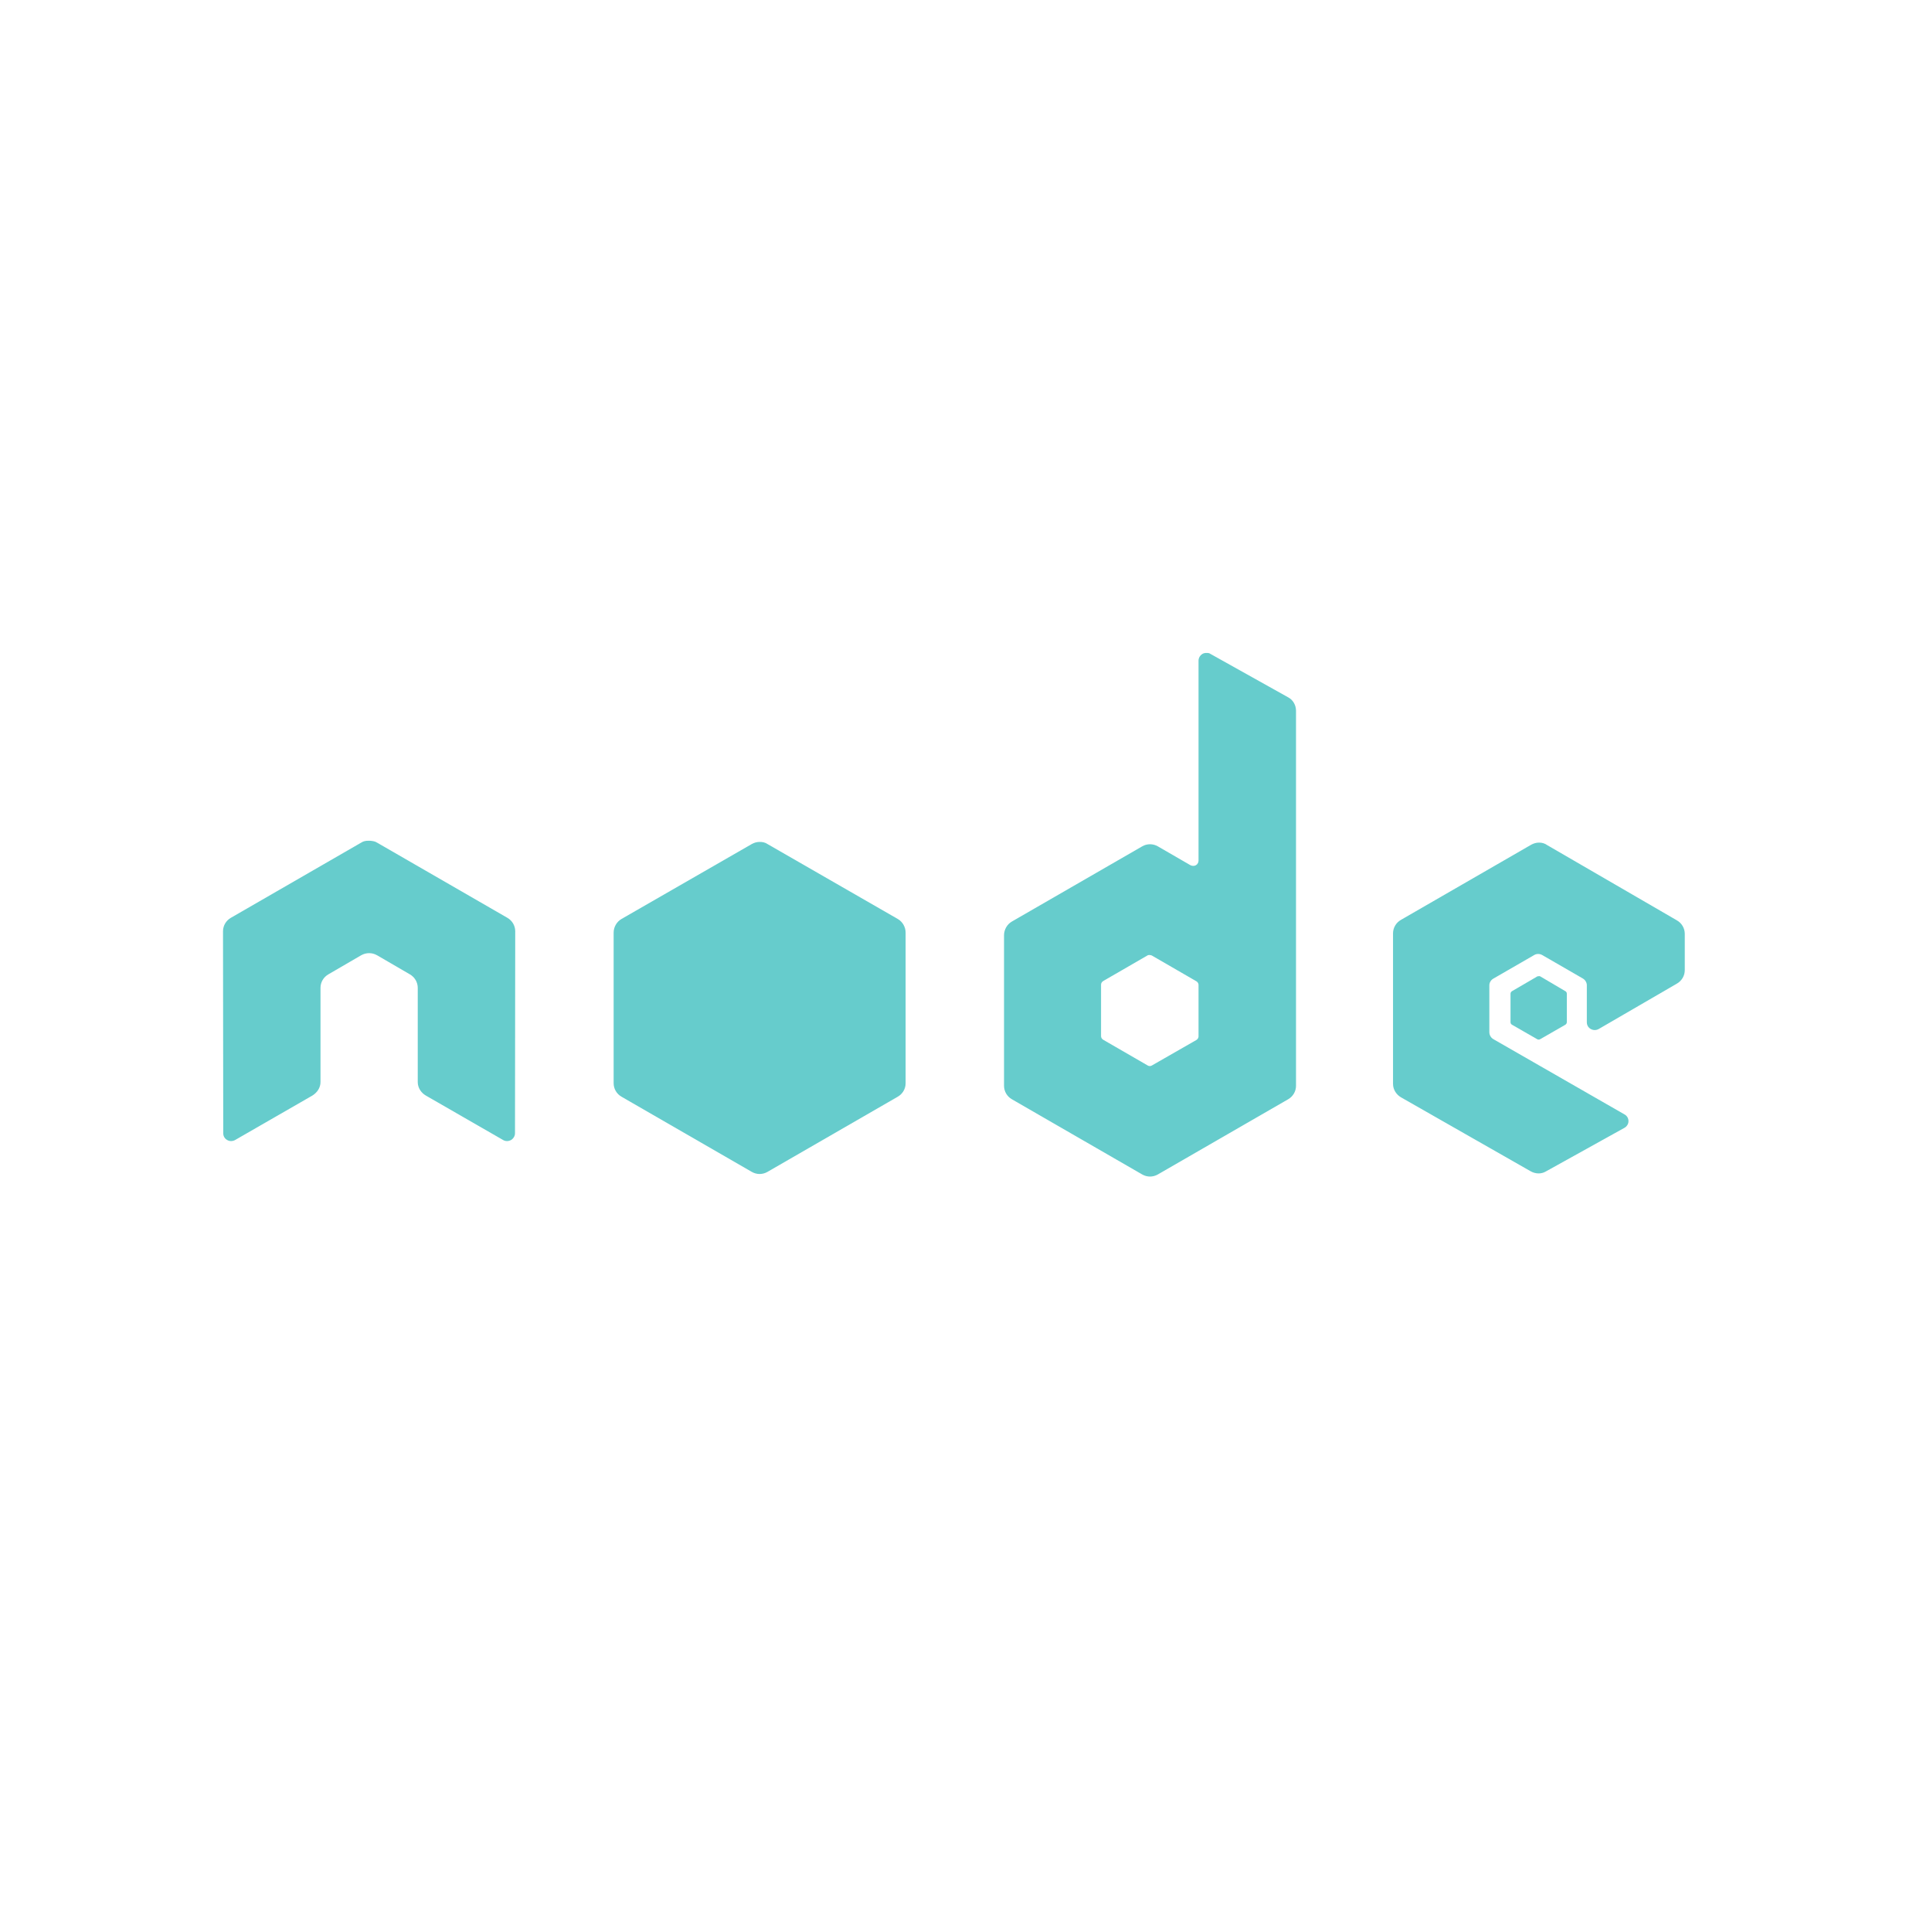
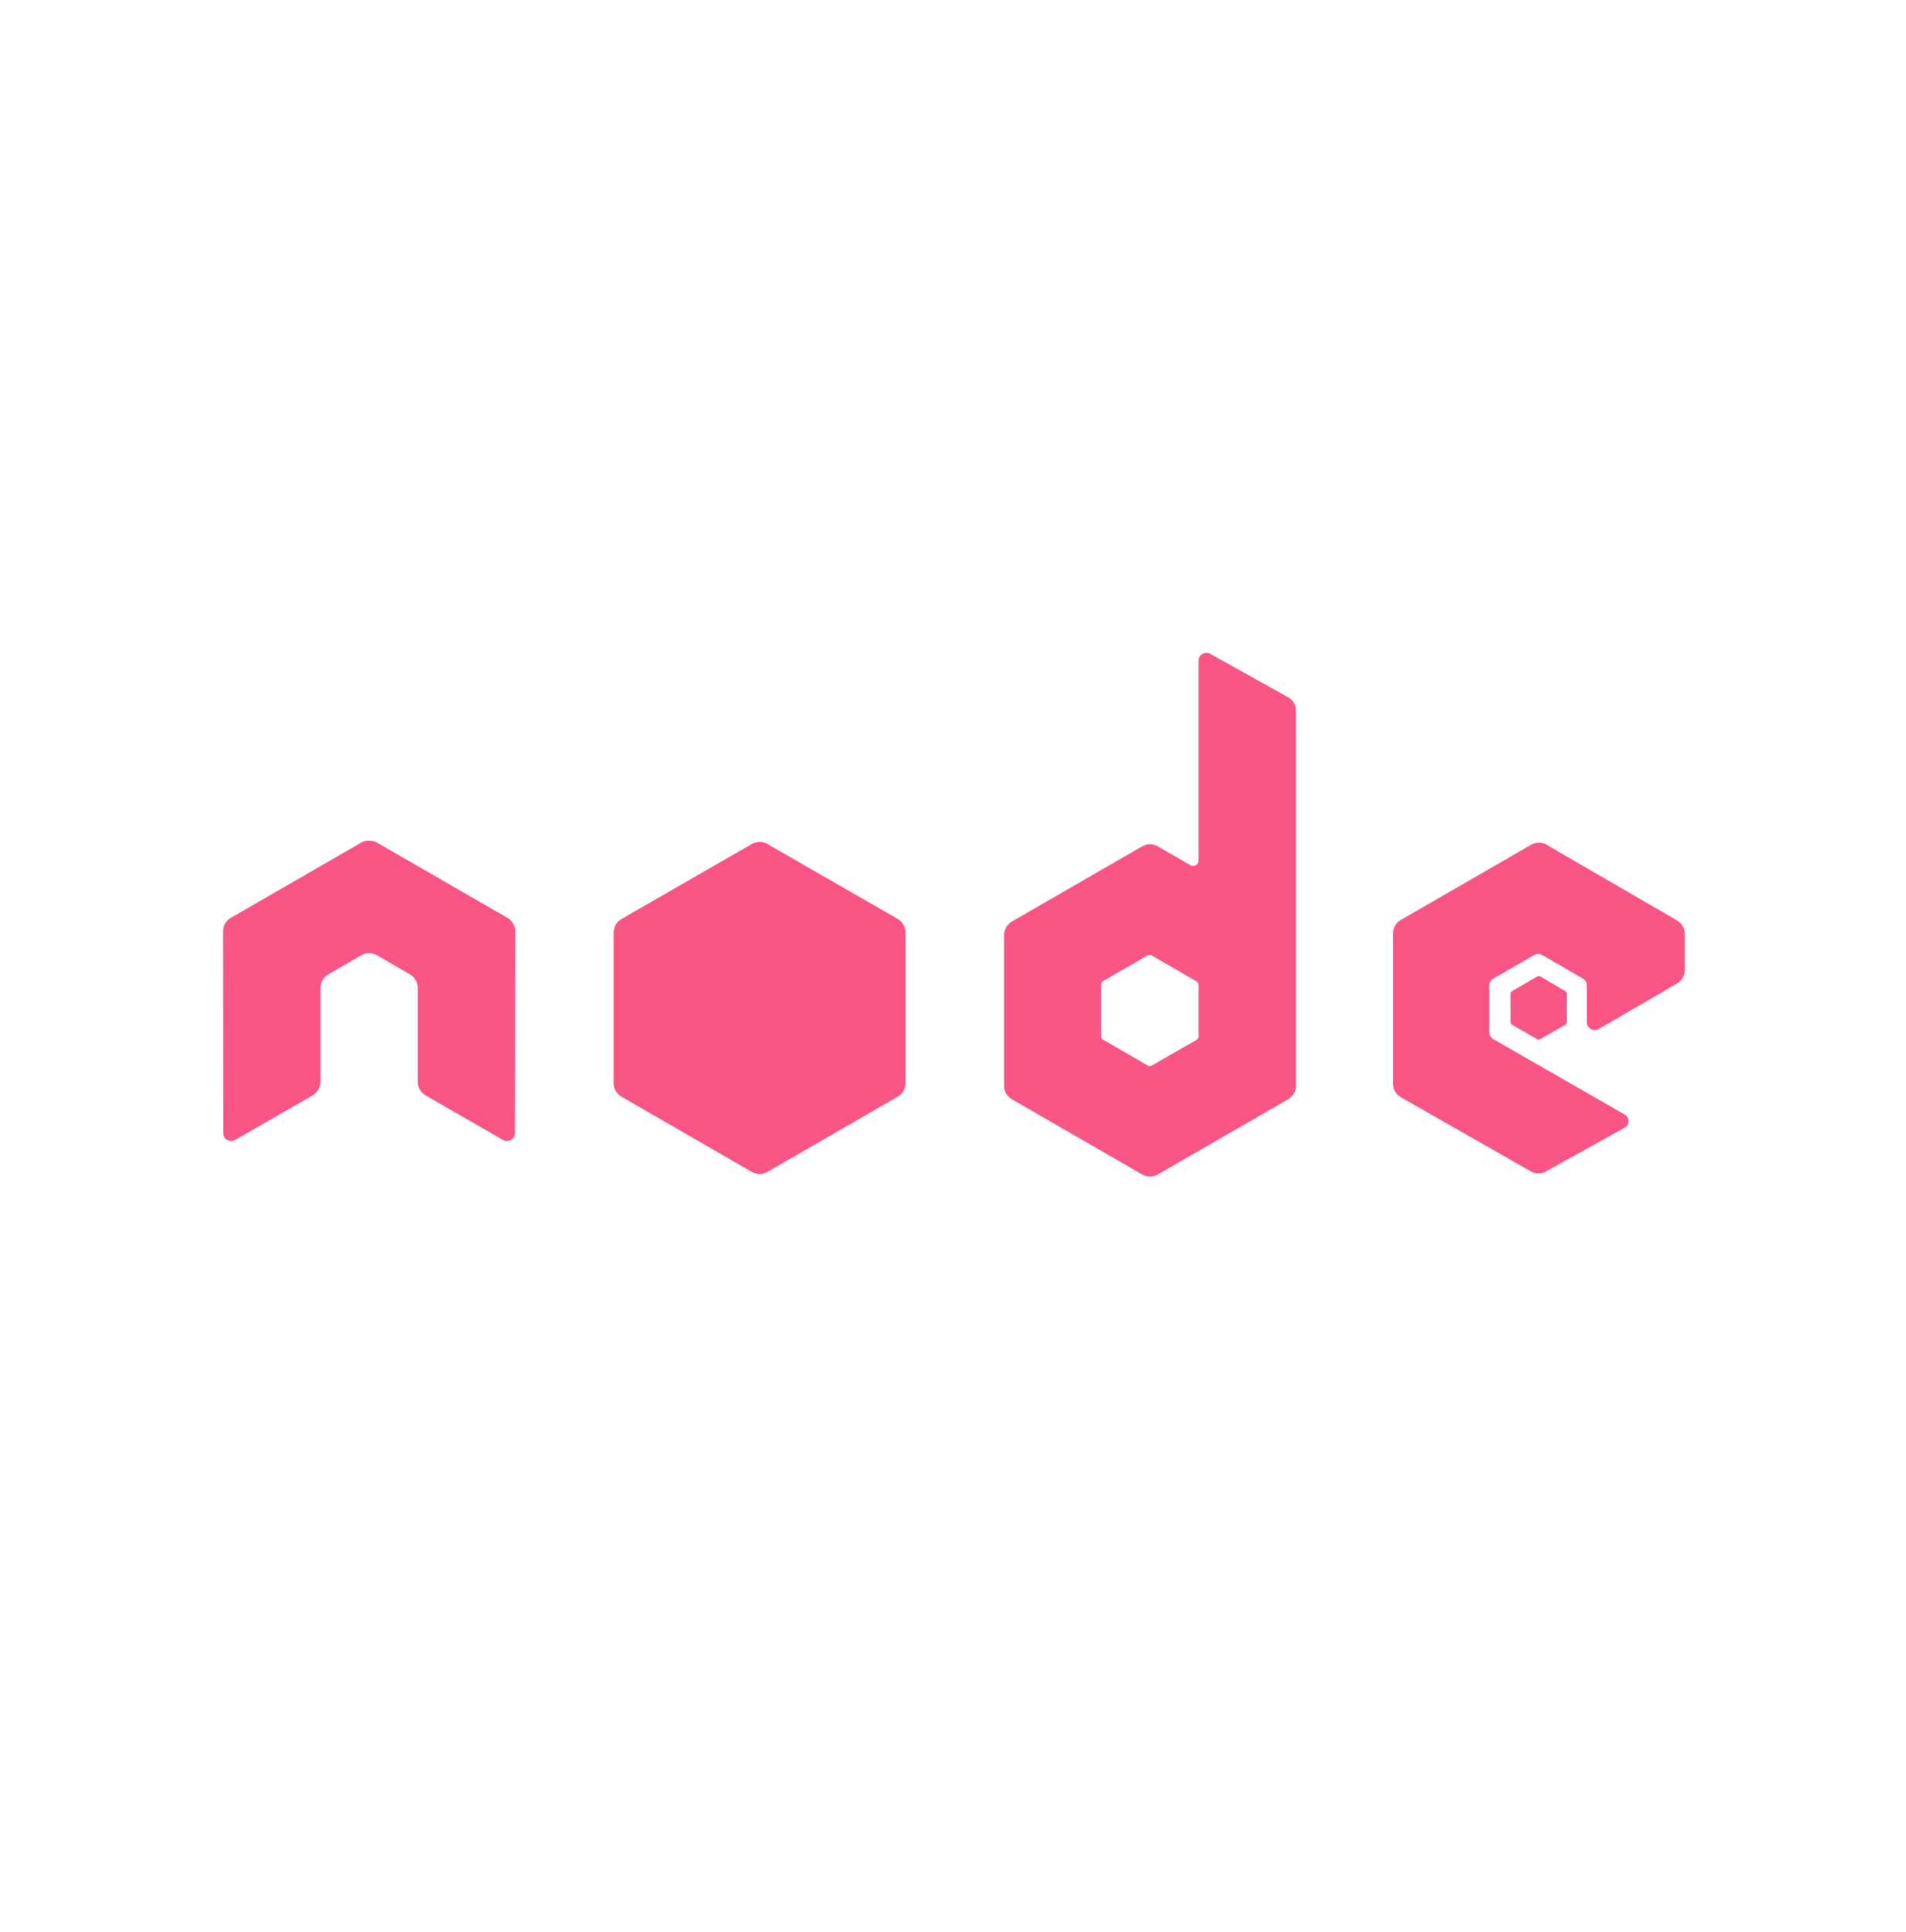
<svg xmlns="http://www.w3.org/2000/svg" version="1.1" id="node-icon" x="0px" y="0px" viewBox="0 0 819 830.2" style="enable-background:new 0 0 819 830.2;" xml:space="preserve">
  <style type="text/css">
- 	.node_st0{fill-rule:evenodd;clip-rule:evenodd;fill:#66CCCC;}
+ 	.node_st0{fill-rule:evenodd;clip-rule:evenodd;fill:#f95584;}
</style>
  <g id="layer1_1_" transform="translate(-115.9442,-501.4213)">
    <path id="path22_1_" class="node_st0" d="M634.5,782c-0.6,0-1.2,0.1-1.7,0.4c-1,0.6-1.7,1.7-1.7,2.9v85.9c0,0.8-0.4,1.6-1.1,2   c-0.7,0.4-1.6,0.4-2.4,0l-14-8.1c-2.1-1.2-4.6-1.2-6.7,0l-56,32.3c-2.1,1.2-3.4,3.5-3.4,5.9v64.7c0,2.4,1.3,4.6,3.4,5.8l56,32.3   c2.1,1.2,4.6,1.2,6.7,0l56-32.3c2.1-1.2,3.4-3.4,3.4-5.8V806.9c0-2.5-1.3-4.8-3.5-5.9l-33.3-18.6C635.7,782,635.1,782,634.5,782   L634.5,782z M274.2,862.7c-1.1,0-2.1,0.2-3,0.8l-56,32.3c-2.1,1.2-3.4,3.4-3.4,5.8l0.1,86.8c0,1.2,0.6,2.3,1.7,2.9   c1,0.6,2.3,0.6,3.4,0l33.2-19.1c2.1-1.3,3.5-3.4,3.5-5.8v-40.5c0-2.4,1.3-4.6,3.4-5.8l14.1-8.2c1.1-0.6,2.2-0.9,3.4-0.9   c1.2,0,2.3,0.3,3.4,0.9l14.1,8.2c2.1,1.2,3.4,3.4,3.4,5.8v40.5c0,2.4,1.4,4.6,3.5,5.8l33.2,19.1c1,0.6,2.3,0.6,3.4,0   c1-0.6,1.7-1.7,1.7-2.9l0.1-86.8c0-2.4-1.3-4.6-3.4-5.8l-56-32.3c-0.9-0.6-2-0.7-3-0.8H274.2L274.2,862.7z M777.5,863.5   c-1.2,0-2.3,0.3-3.4,0.9l-56,32.3c-2.1,1.2-3.4,3.4-3.4,5.8v64.7c0,2.4,1.4,4.6,3.5,5.8l55.6,31.7c2.1,1.2,4.6,1.3,6.6,0.1   l33.7-18.7c1.1-0.6,1.8-1.7,1.8-2.9c0-1.2-0.6-2.3-1.7-2.9l-56.3-32.3c-1.1-0.6-1.8-1.8-1.8-3v-20.2c0-1.2,0.7-2.3,1.8-2.9   l17.5-10.1c1-0.6,2.3-0.6,3.4,0l17.5,10.1c1,0.6,1.7,1.7,1.7,2.9v15.9c0,1.2,0.6,2.3,1.7,2.9c1.1,0.6,2.3,0.6,3.4,0l33.6-19.5   c2.1-1.2,3.4-3.4,3.4-5.8v-15.6c0-2.4-1.3-4.6-3.4-5.8l-55.7-32.3C779.9,863.8,778.7,863.5,777.5,863.5L777.5,863.5z M610.1,911.8   c0.3,0,0.6,0.1,0.9,0.2l19.2,11.1c0.5,0.3,0.9,0.9,0.9,1.5v22.2c0,0.6-0.4,1.2-0.9,1.5L611,959.3c-0.5,0.3-1.2,0.3-1.7,0   l-19.2-11.1c-0.5-0.3-0.9-0.9-0.9-1.5v-22.2c0-0.6,0.4-1.2,0.9-1.5l19.2-11.1C609.5,911.8,609.8,911.8,610.1,911.8L610.1,911.8z" />
    <path id="path28_1_" class="node_st0" d="M442.5,863.2c-1.2,0-2.3,0.3-3.4,0.9l-56,32.2c-2.1,1.2-3.4,3.5-3.4,5.9v64.7   c0,2.4,1.3,4.6,3.4,5.8l56,32.3c2.1,1.2,4.6,1.2,6.7,0l56-32.3c2.1-1.2,3.4-3.4,3.4-5.8v-64.7c0-2.4-1.3-4.7-3.4-5.9l-56-32.2   C444.8,863.4,443.6,863.2,442.5,863.2z M777.4,920.9c-0.2,0-0.5,0-0.7,0.1l-10.8,6.3c-0.4,0.2-0.7,0.7-0.7,1.1v12.3   c0,0.5,0.3,0.9,0.7,1.1l10.8,6.2c0.4,0.2,0.8,0.2,1.2,0l10.8-6.2c0.4-0.2,0.7-0.7,0.7-1.1v-12.3c0-0.5-0.3-0.9-0.7-1.1L778,921   C777.8,920.8,777.6,920.9,777.4,920.9z" />
  </g>
  <g>
</g>
  <g>
</g>
  <g>
</g>
  <g>
</g>
  <g>
</g>
  <g>
</g>
  <g>
</g>
  <g>
</g>
  <g>
</g>
  <g>
</g>
  <g>
</g>
  <g>
</g>
  <g>
</g>
  <g>
</g>
  <g>
</g>
</svg>
